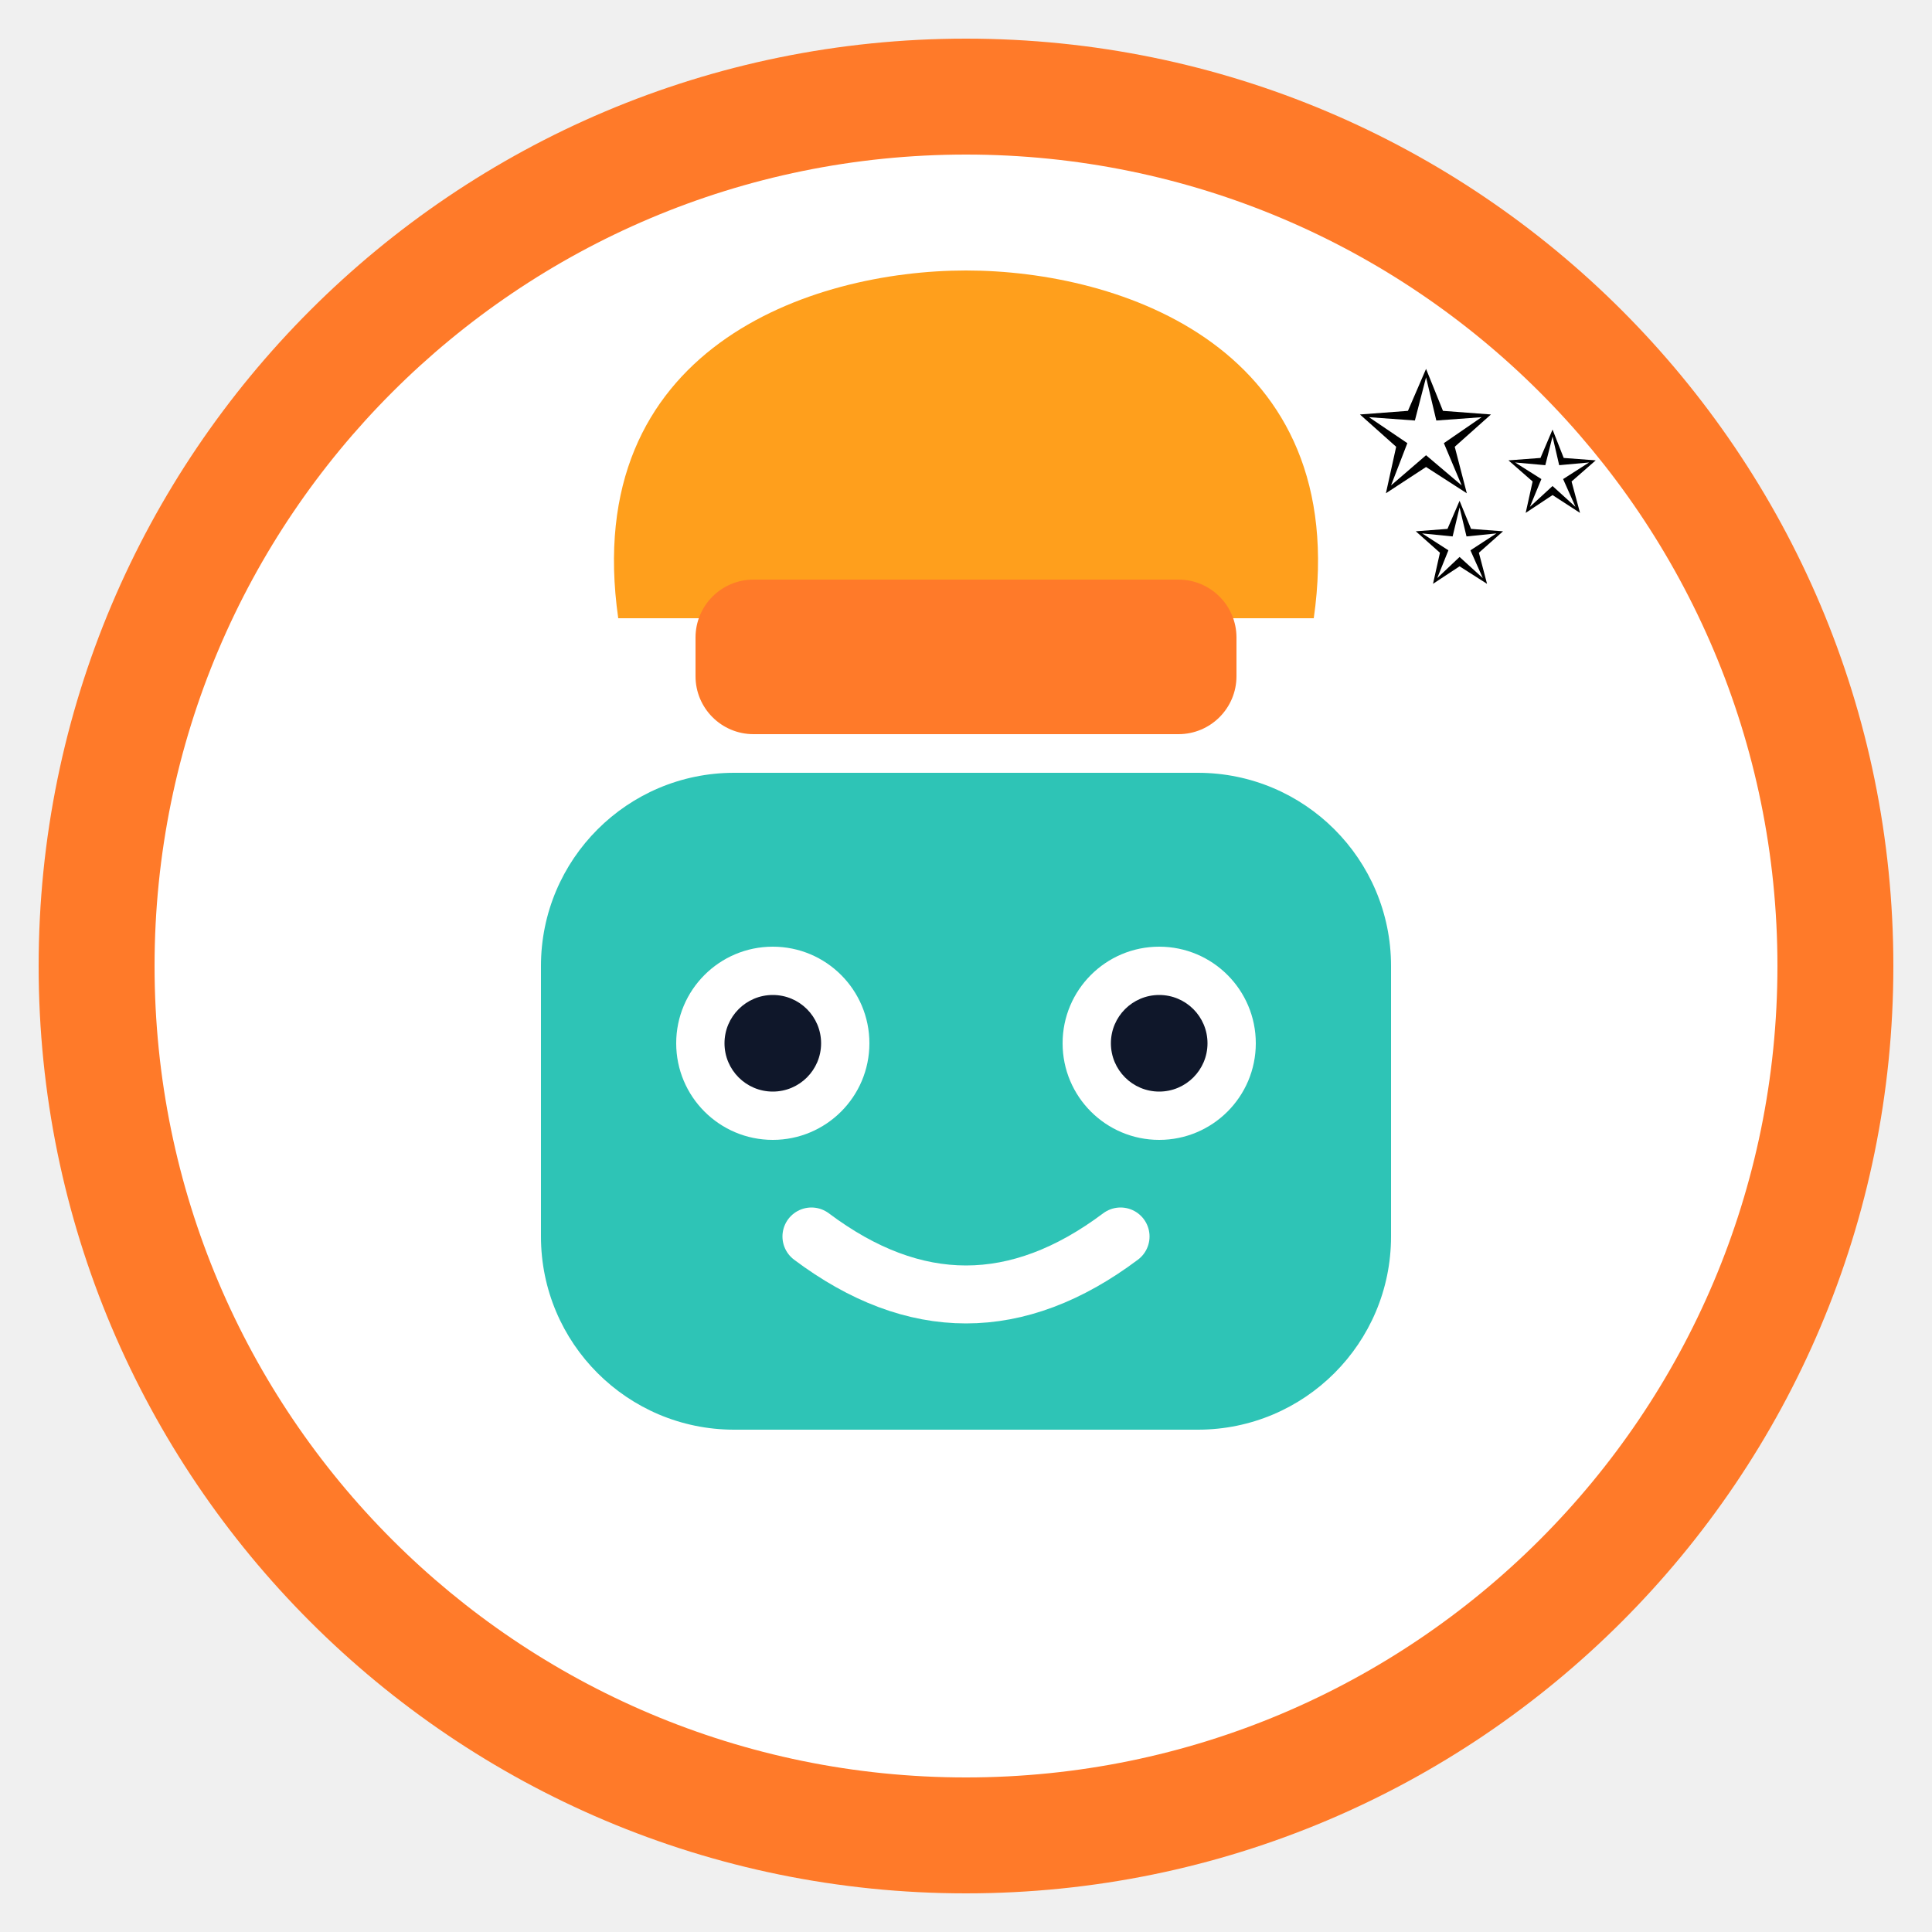
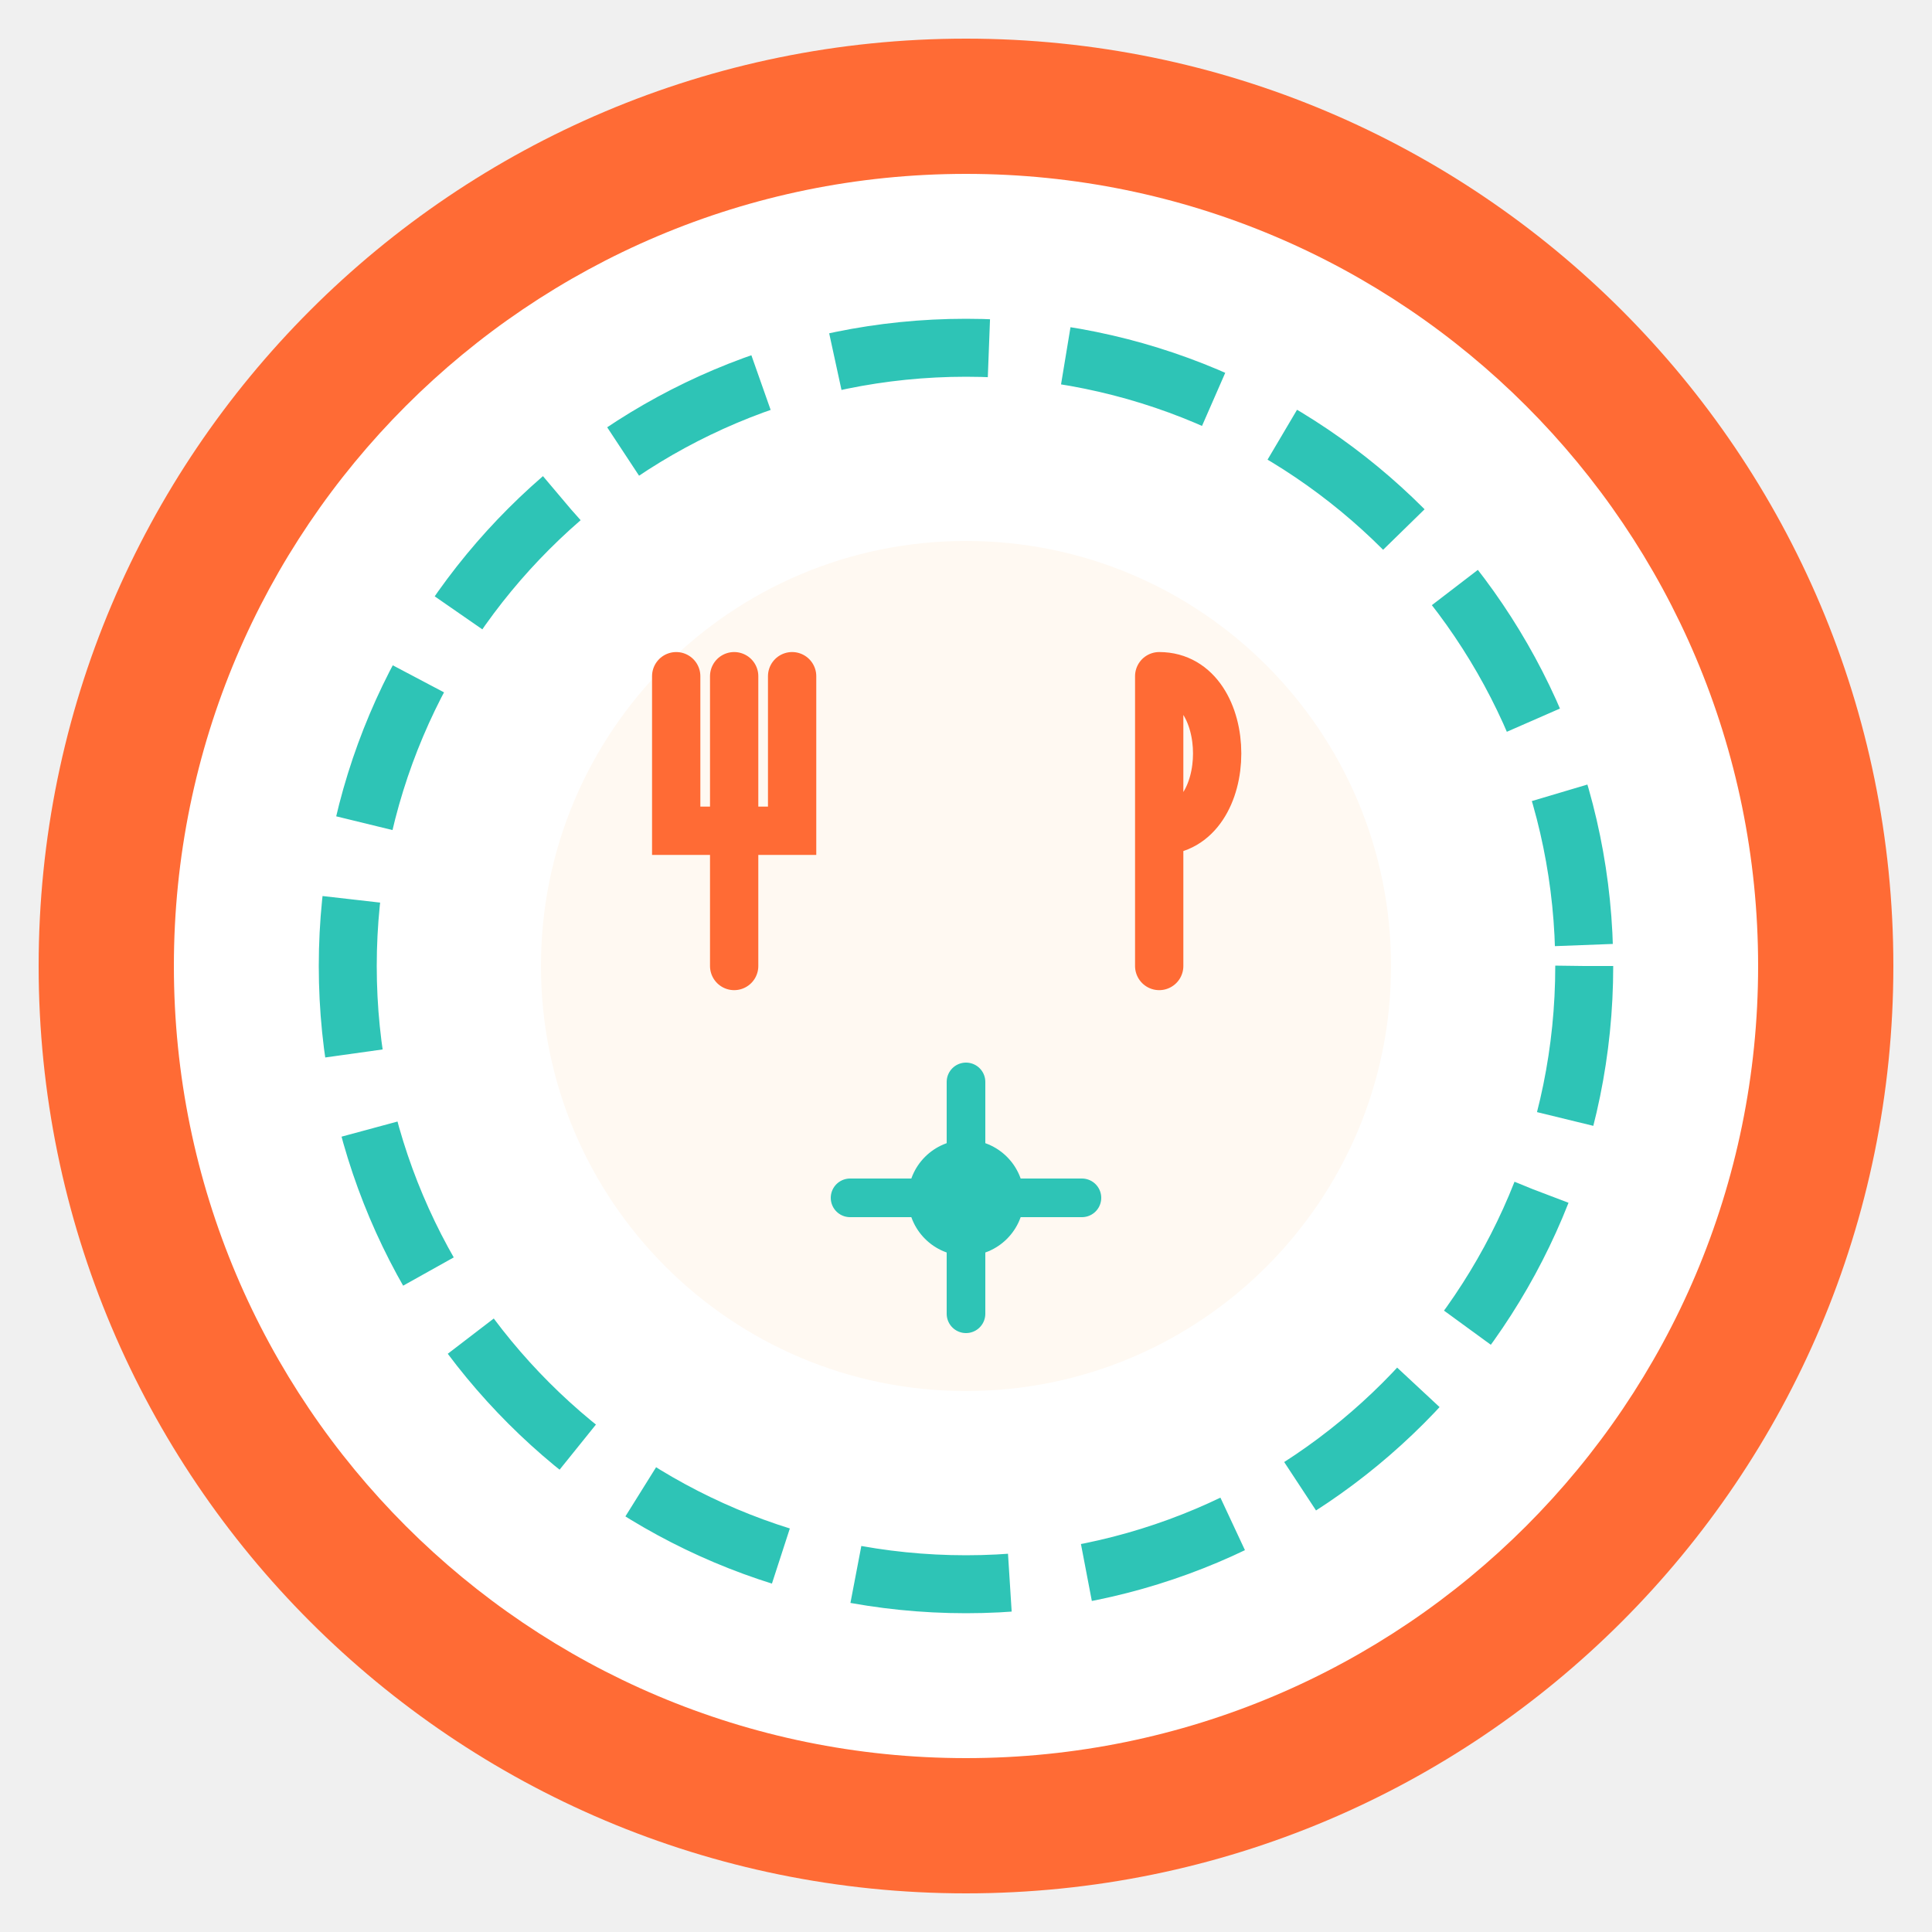
<svg xmlns="http://www.w3.org/2000/svg" viewBox="0 0 100 100">
-   <circle cx="50" cy="50" r="48" fill="#ff7a29" />
-   <circle cx="50" cy="50" r="42" fill="#ffffff" />
-   <path d="M 32 32 C 30 18, 42 14, 50 14 C 58 14, 70 18, 68 32 Z" fill="#ff9f1c" />
-   <rect x="36" y="30" width="28" height="8" rx="3" fill="#ff7a29" />
-   <rect x="28" y="40" width="44" height="34" rx="10" fill="#2ec4b6" />
-   <circle cx="40" cy="54" r="5" fill="#ffffff" />
-   <circle cx="40" cy="54" r="2.5" fill="#0f172a" />
-   <circle cx="60" cy="54" r="5" fill="#ffffff" />
-   <circle cx="60" cy="54" r="2.5" fill="#0f172a" />
-   <path d="M 42 64 Q 50 70 58 64" stroke="#ffffff" stroke-width="3" fill="none" stroke-linecap="round" />
-   <text x="70" y="30" font-size="16">✨</text>
+   <circle cx="50" cy="50" r="48" fill="#FF6B35" />
+   <circle cx="50" cy="50" r="41" fill="#FFFFFF" />
+   <circle cx="50" cy="50" r="32" stroke="#2EC4B6" stroke-width="3" fill="none" stroke-dasharray="8 4" />
+   <circle cx="50" cy="50" r="22" fill="#FFF9F2" />
+   <path d="M 38 35 V 50 M 35 35 V 43 H 41 V 35" stroke="#FF6B35" stroke-width="2.5" stroke-linecap="round" fill="none" />
+   <path d="M 60 35 V 50 M 60 35 C 64 35, 64 43, 60 43" stroke="#FF6B35" stroke-width="2.5" stroke-linecap="round" fill="none" />
+   <circle cx="50" cy="62" r="3" fill="#2EC4B6" />
+   <path d="M 50 56 L 50 68 M 44 62 L 56 62" stroke="#2EC4B6" stroke-width="2" stroke-linecap="round" />
</svg>
